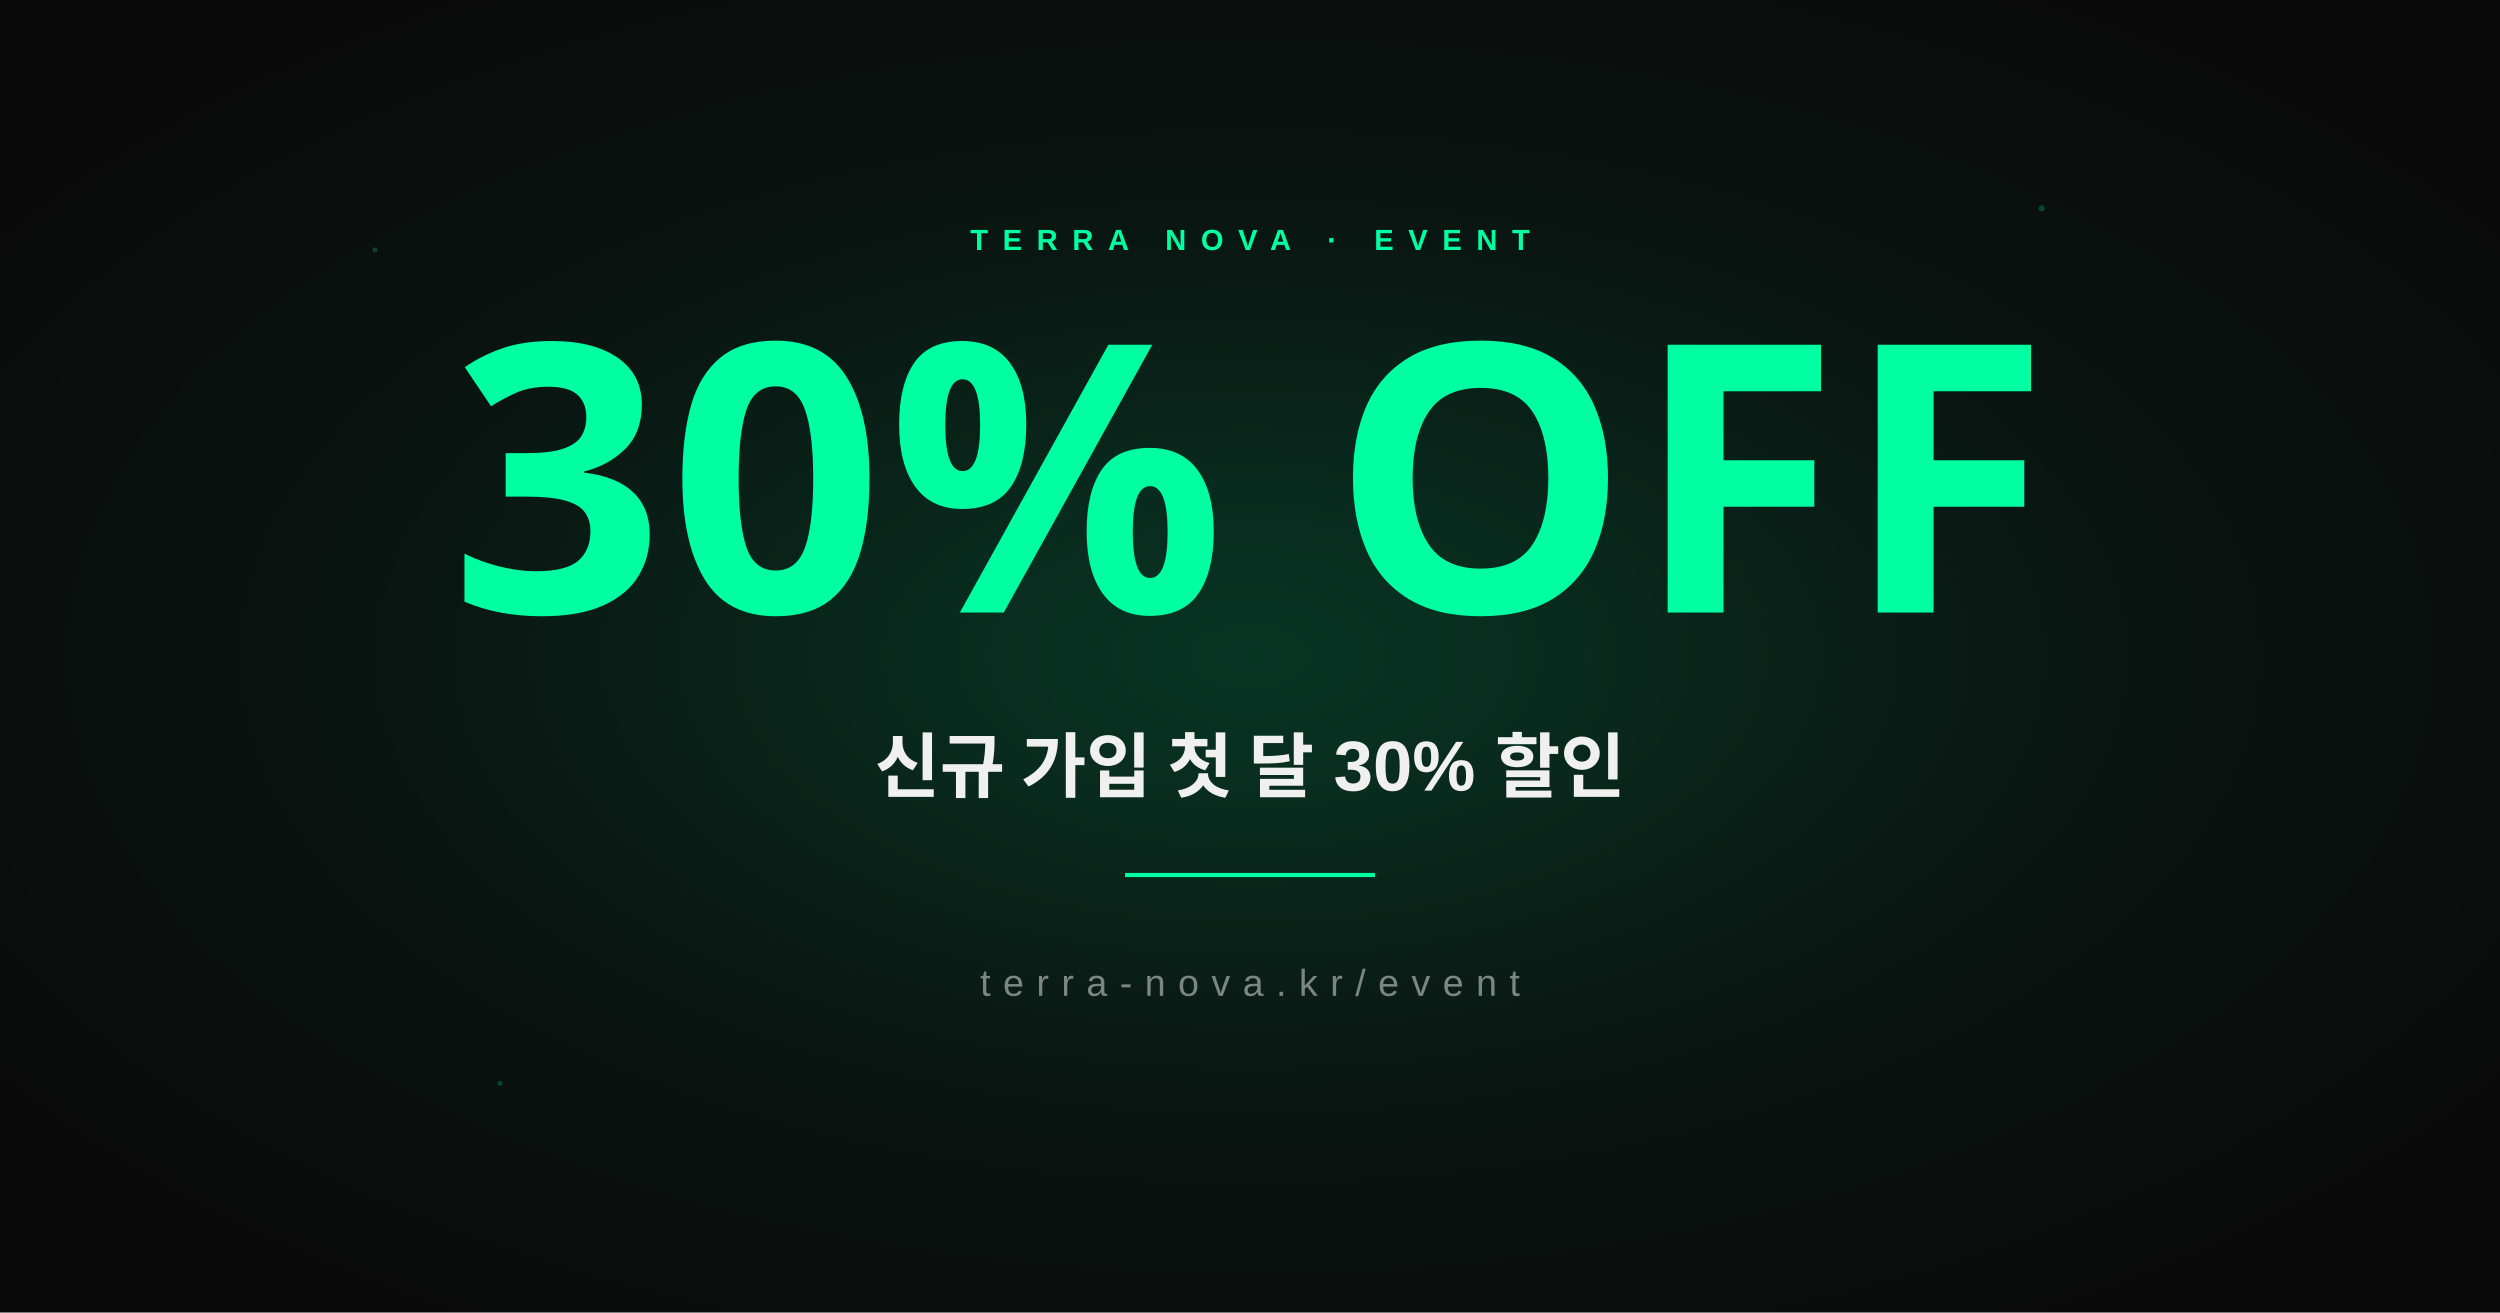
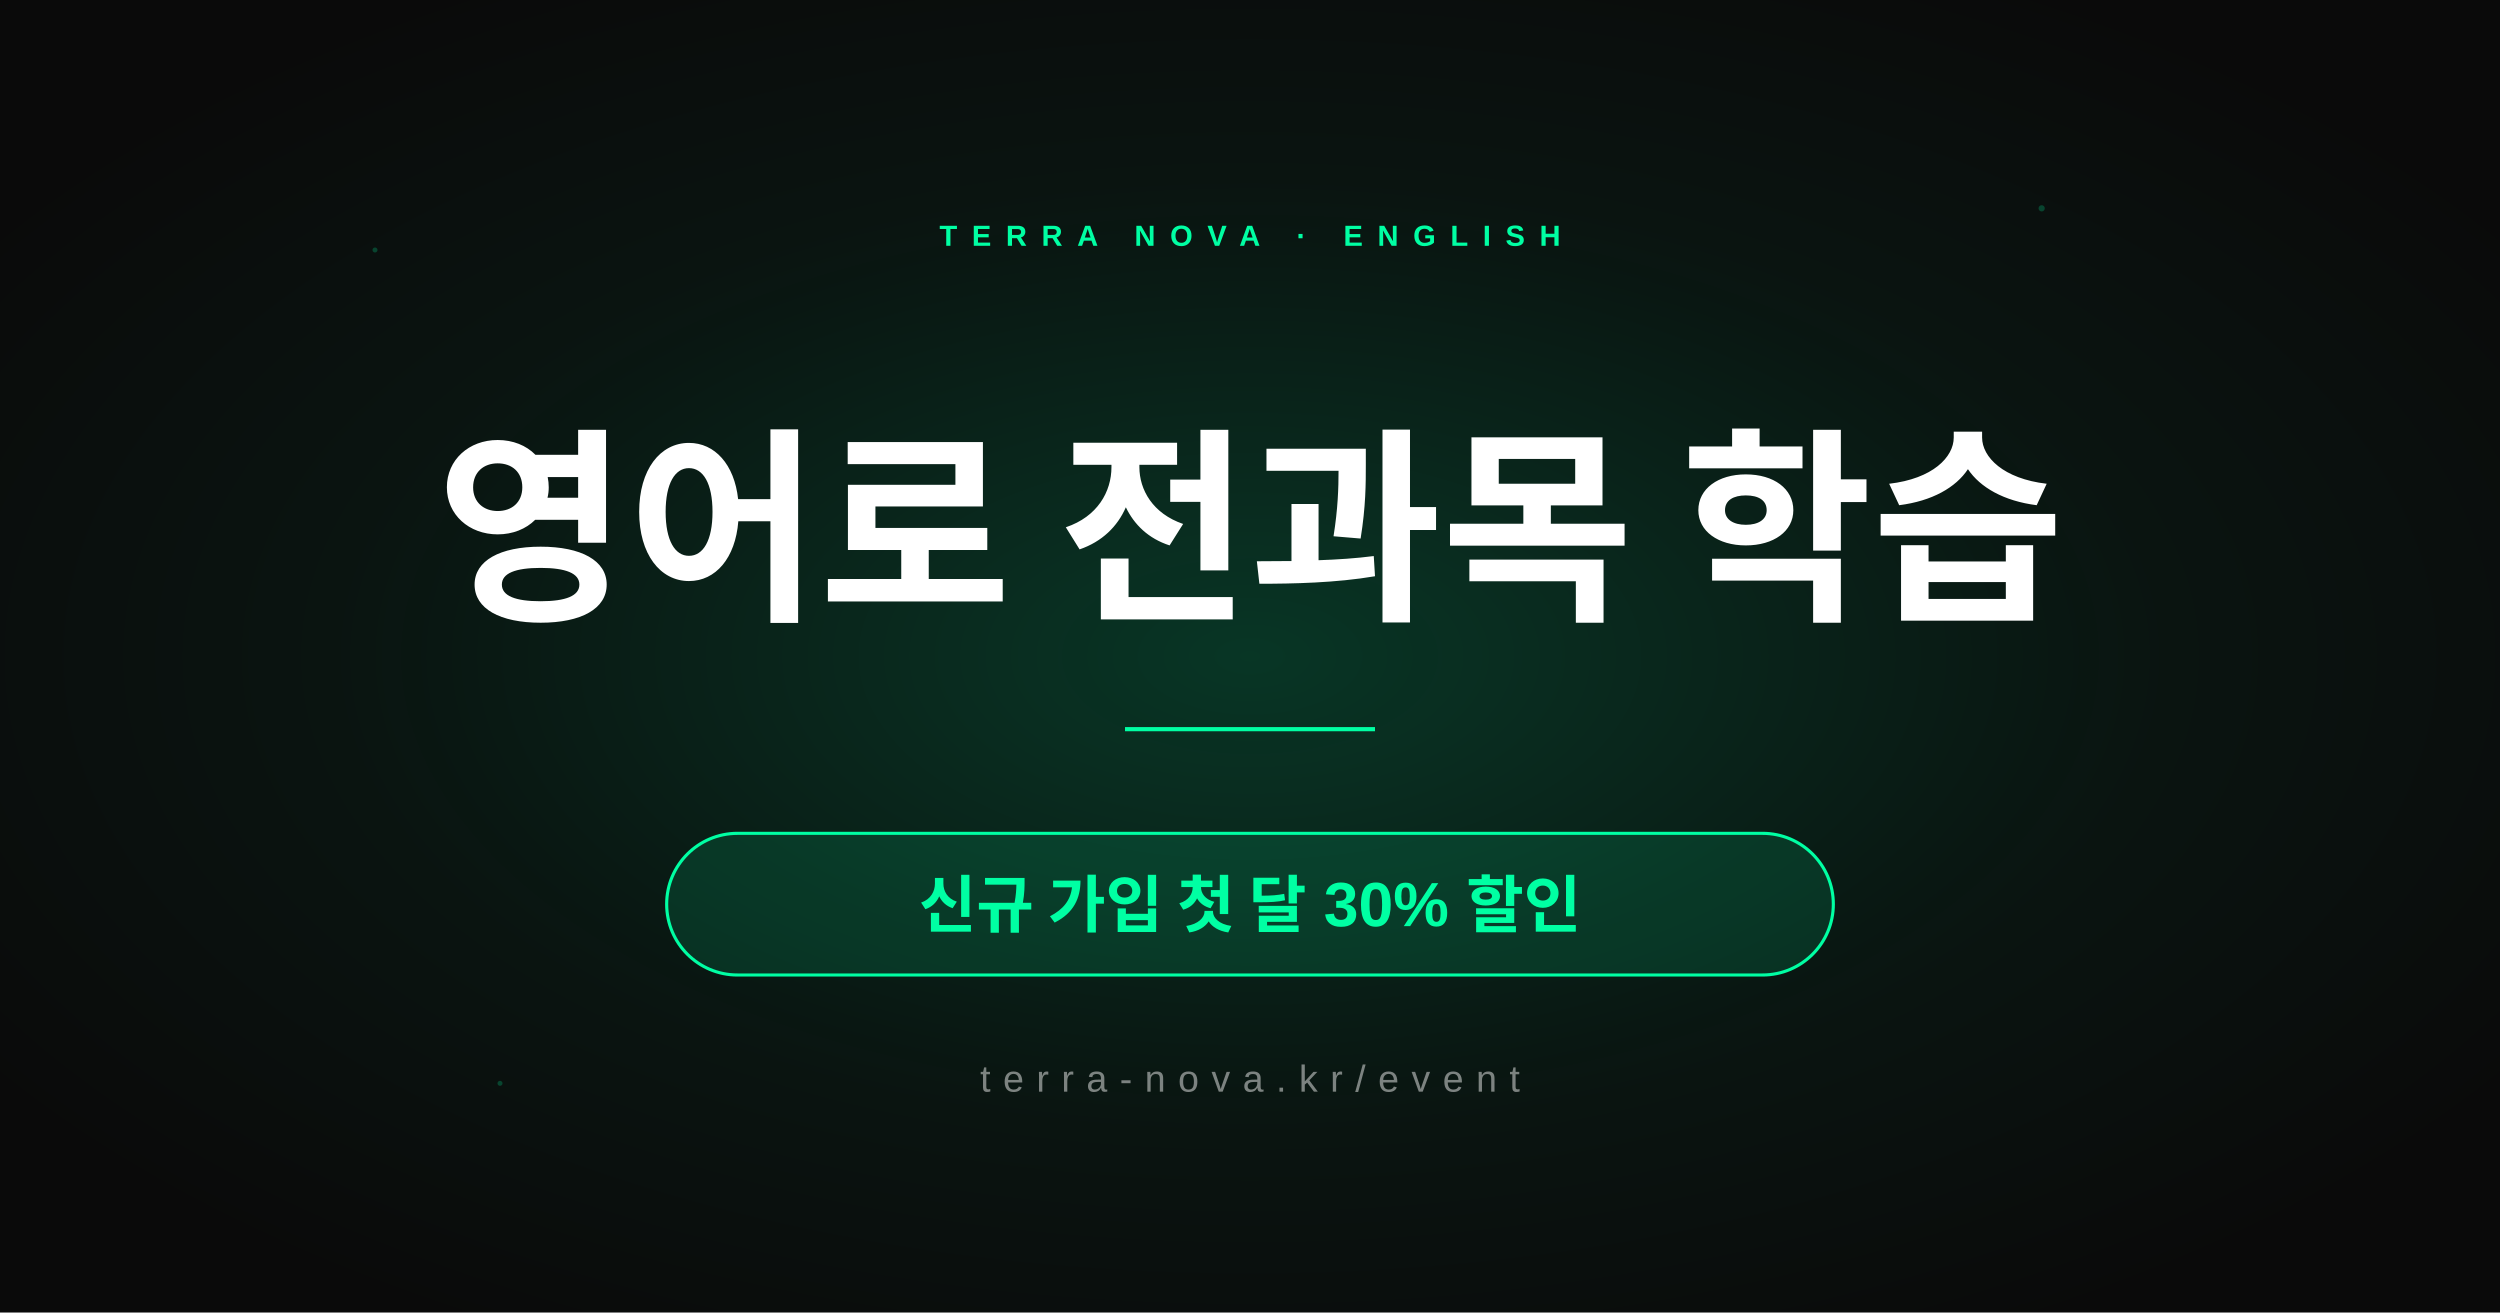
<svg xmlns="http://www.w3.org/2000/svg" viewBox="0 0 1200 630" width="1200" height="630" role="img" aria-label="Terra Nova event">
  <defs>
    <radialGradient id="halo" cx="50%" cy="50%" r="60%">
      <stop offset="0%" stop-color="rgba(0,255,163,.18)" />
      <stop offset="60%" stop-color="rgba(0,255,163,.04)" />
      <stop offset="100%" stop-color="rgba(0,255,163,0)" />
    </radialGradient>
  </defs>
  <rect width="1200" height="630" fill="#0A0A0A" />
  <rect width="1200" height="630" fill="url(#halo)" />
  <g fill="#00FFA3" opacity=".22">
    <circle cx="180" cy="120" r="1.2" />
    <circle cx="980" cy="100" r="1.5" />
    <circle cx="240" cy="520" r="1.2" />
  </g>
-   <text x="600" y="120" text-anchor="middle" font-family="'Space Grotesk','Arial',sans-serif" font-weight="700" font-size="14" letter-spacing="7" fill="#00FFA3">TERRA NOVA · EVENT</text>
-   <text x="600" y="294" text-anchor="middle" font-family="'Space Grotesk','Arial Black',sans-serif" font-weight="900" font-size="180" letter-spacing="2" fill="#00FFA3">30% OFF</text>
-   <text x="600" y="380" text-anchor="middle" font-family="'Pretendard','Noto Sans KR','Arial',sans-serif" font-weight="800" font-size="34" fill="#F0F0F0">신규 가입 첫 달 30% 할인</text>
-   <line x1="540" y1="420" x2="660" y2="420" stroke="#00FFA3" stroke-width="2" />
-   <text x="600" y="478" text-anchor="middle" font-family="'Space Grotesk','Arial',sans-serif" font-weight="500" font-size="18" letter-spacing="6" fill="rgba(240,240,240,.5)">terra-nova.kr/event</text>
+   <text x="600" y="118" text-anchor="middle" font-family="'Space Grotesk','Arial',sans-serif" font-weight="700" font-size="14" letter-spacing="7" fill="#00FFA3">TERRA NOVA · ENGLISH</text>
+   <text x="600" y="290" text-anchor="middle" font-family="'Pretendard','Noto Sans KR','Arial',sans-serif" font-weight="900" font-size="100" fill="#FFFFFF">영어로 전과목 학습</text>
+   <line x1="540" y1="350" x2="660" y2="350" stroke="#00FFA3" stroke-width="2" />
+   <g transform="translate(600,400)">
+     <rect x="-280" y="0" width="560" height="68" rx="34" fill="rgba(0,255,163,.12)" stroke="#00FFA3" stroke-width="1.5" />
+     <text x="0" y="45" text-anchor="middle" font-family="'Pretendard','Noto Sans KR','Arial',sans-serif" font-weight="800" font-size="30" fill="#00FFA3">신규 가입 첫 달 30% 할인</text>
+   </g>
+   <text x="600" y="524" text-anchor="middle" font-family="'Space Grotesk','Arial',sans-serif" font-weight="500" font-size="18" letter-spacing="6" fill="rgba(240,240,240,.5)">terra-nova.kr/event</text>
</svg>
